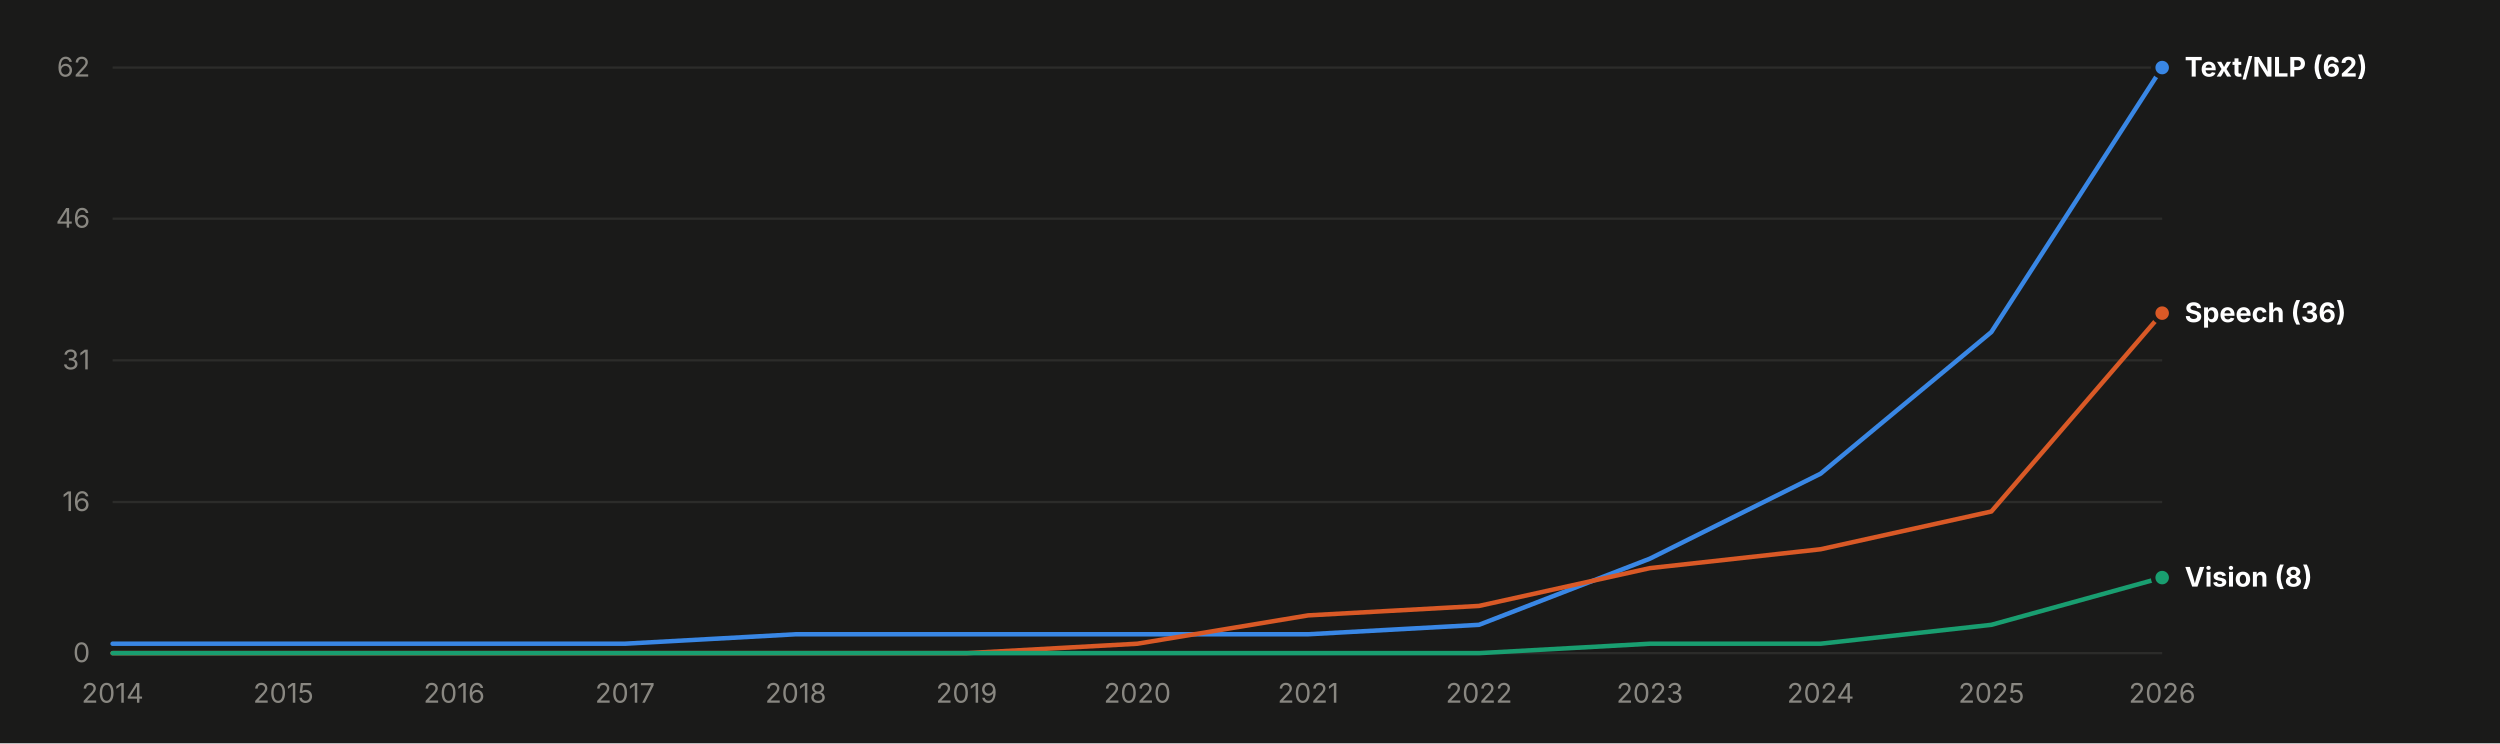
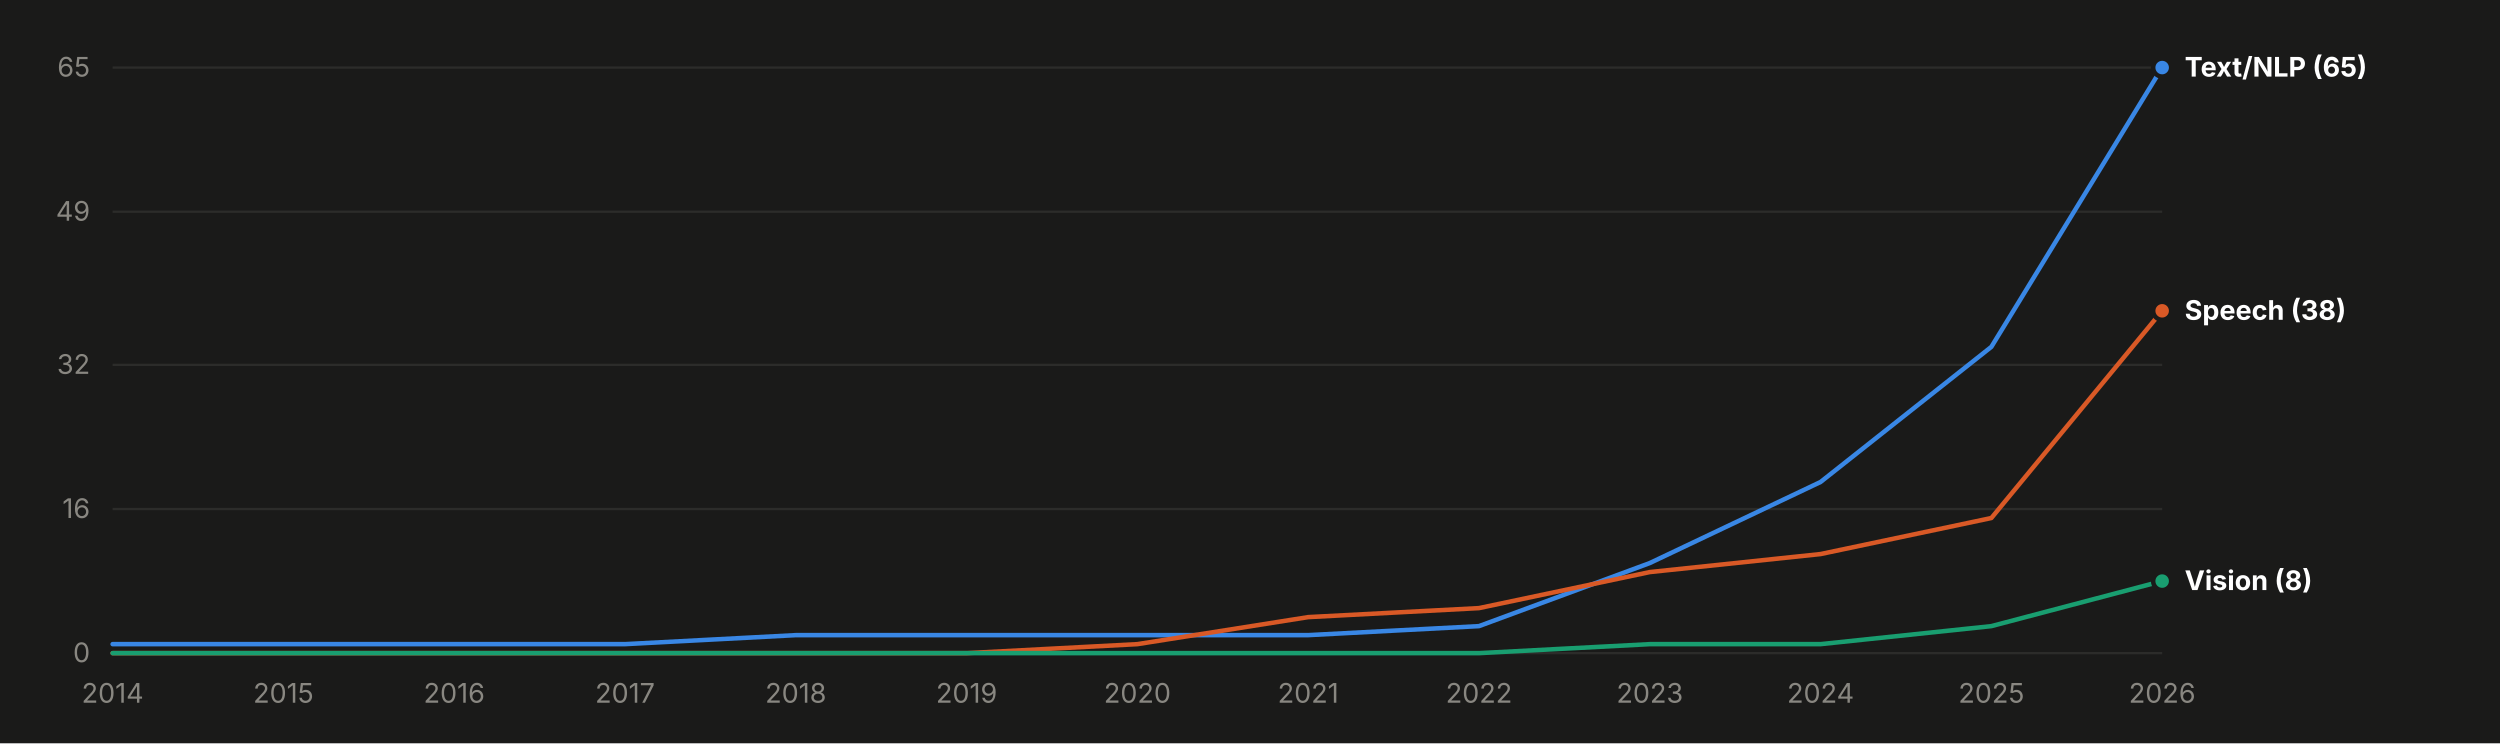
<svg xmlns="http://www.w3.org/2000/svg" width="1110" height="330" viewBox="0 0 1110 330">
  <rect width="1110" height="330" fill="#1a1a19" />
  <style>text{font-family:"Segoe UI",Inter,Arial,sans-serif;fill:#ffffff}.title{font-size:22px;font-weight:700}.sub{font-size:12px;fill:#c3c2b7}.muted{font-size:11px;fill:#898781}.axis{font-size:12px;fill:#898781}.grid{stroke:#2c2c2a;stroke-width:1}.legend{font-size:12px;fill:#c3c2b7}.endlabel{font-size:12px;font-weight:700}</style>
  <line x1="50" y1="290.0" x2="960" y2="290.0" class="grid" />
  <text x="40" y="294.0" text-anchor="end" class="axis">0</text>
-   <line x1="50" y1="222.903" x2="960" y2="222.903" class="grid" />
-   <text x="40" y="226.903" text-anchor="end" class="axis">16</text>
-   <line x1="50" y1="160.0" x2="960" y2="160.0" class="grid" />
-   <text x="40" y="164.0" text-anchor="end" class="axis">31</text>
-   <line x1="50" y1="97.097" x2="960" y2="97.097" class="grid" />
-   <text x="40" y="101.097" text-anchor="end" class="axis">46</text>
+   <line x1="50" y1="226.0" x2="960" y2="226.0" class="grid" />
+   <text x="40" y="230.0" text-anchor="end" class="axis">16</text>
+   <line x1="50" y1="162.0" x2="960" y2="162.0" class="grid" />
+   <text x="40" y="166.0" text-anchor="end" class="axis">32</text>
+   <line x1="50" y1="94.0" x2="960" y2="94.0" class="grid" />
+   <text x="40" y="98.0" text-anchor="end" class="axis">49</text>
  <line x1="50" y1="30.0" x2="960" y2="30.0" class="grid" />
-   <text x="40" y="34.0" text-anchor="end" class="axis">62</text>
+   <text x="40" y="34.0" text-anchor="end" class="axis">65</text>
  <text x="50.0" y="312" text-anchor="middle" class="axis">2014</text>
  <text x="125.833" y="312" text-anchor="middle" class="axis">2015</text>
  <text x="201.667" y="312" text-anchor="middle" class="axis">2016</text>
  <text x="277.5" y="312" text-anchor="middle" class="axis">2017</text>
  <text x="353.333" y="312" text-anchor="middle" class="axis">2018</text>
  <text x="429.167" y="312" text-anchor="middle" class="axis">2019</text>
  <text x="505.0" y="312" text-anchor="middle" class="axis">2020</text>
  <text x="580.833" y="312" text-anchor="middle" class="axis">2021</text>
  <text x="656.667" y="312" text-anchor="middle" class="axis">2022</text>
  <text x="732.5" y="312" text-anchor="middle" class="axis">2023</text>
  <text x="808.333" y="312" text-anchor="middle" class="axis">2024</text>
  <text x="884.167" y="312" text-anchor="middle" class="axis">2025</text>
  <text x="960.0" y="312" text-anchor="middle" class="axis">2026</text>
-   <polyline points="50.0,285.806 125.833,285.806 201.667,285.806 277.5,285.806 353.333,281.613 429.167,281.613 505.0,281.613 580.833,281.613 656.667,277.419 732.5,248.065 808.333,210.323 884.167,147.419 960.0,30.0" fill="none" stroke="#3987e5" stroke-width="2" stroke-linejoin="round" stroke-linecap="round" />
+   <polyline points="50.0,286.0 125.833,286.0 201.667,286.0 277.5,286.0 353.333,282.0 429.167,282.0 505.0,282.0 580.833,282.0 656.667,278.0 732.5,250.0 808.333,214.0 884.167,154.0 960.0,30.0" fill="none" stroke="#3987e5" stroke-width="2" stroke-linejoin="round" stroke-linecap="round" />
  <circle cx="960.0" cy="30.0" r="4" fill="#3987e5" stroke="#1a1a19" stroke-width="2" />
-   <text x="970.0" y="34.0" class="endlabel" fill="#3987e5">Text/NLP (62)</text>
-   <polyline points="50.0,290.0 125.833,290.0 201.667,290.0 277.5,290.0 353.333,290.0 429.167,290.0 505.0,285.806 580.833,273.226 656.667,269.032 732.5,252.258 808.333,243.871 884.167,227.097 960.0,139.032" fill="none" stroke="#d95926" stroke-width="2" stroke-linejoin="round" stroke-linecap="round" />
-   <circle cx="960.0" cy="139.032" r="4" fill="#d95926" stroke="#1a1a19" stroke-width="2" />
-   <text x="970.0" y="143.032" class="endlabel" fill="#d95926">Speech (36)</text>
-   <polyline points="50.0,290.0 125.833,290.0 201.667,290.0 277.5,290.0 353.333,290.0 429.167,290.0 505.0,290.0 580.833,290.0 656.667,290.0 732.5,285.806 808.333,285.806 884.167,277.419 960.0,256.452" fill="none" stroke="#199e70" stroke-width="2" stroke-linejoin="round" stroke-linecap="round" />
-   <circle cx="960.0" cy="256.452" r="4" fill="#199e70" stroke="#1a1a19" stroke-width="2" />
-   <text x="970.0" y="260.452" class="endlabel" fill="#199e70">Vision (8)</text>
+   <text x="970.0" y="34.0" class="endlabel" fill="#3987e5">Text/NLP (65)</text>
+   <polyline points="50.0,290.0 125.833,290.0 201.667,290.0 277.5,290.0 353.333,290.0 429.167,290.0 505.0,286.0 580.833,274.0 656.667,270.0 732.5,254.0 808.333,246.0 884.167,230.0 960.0,138.0" fill="none" stroke="#d95926" stroke-width="2" stroke-linejoin="round" stroke-linecap="round" />
+   <circle cx="960.0" cy="138.0" r="4" fill="#d95926" stroke="#1a1a19" stroke-width="2" />
+   <text x="970.0" y="142.0" class="endlabel" fill="#d95926">Speech (38)</text>
+   <polyline points="50.0,290.0 125.833,290.0 201.667,290.0 277.5,290.0 353.333,290.0 429.167,290.0 505.0,290.0 580.833,290.0 656.667,290.0 732.5,286.0 808.333,286.0 884.167,278.0 960.0,258.0" fill="none" stroke="#199e70" stroke-width="2" stroke-linejoin="round" stroke-linecap="round" />
+   <circle cx="960.0" cy="258.0" r="4" fill="#199e70" stroke="#1a1a19" stroke-width="2" />
+   <text x="970.0" y="262.0" class="endlabel" fill="#199e70">Vision (8)</text>
</svg>
